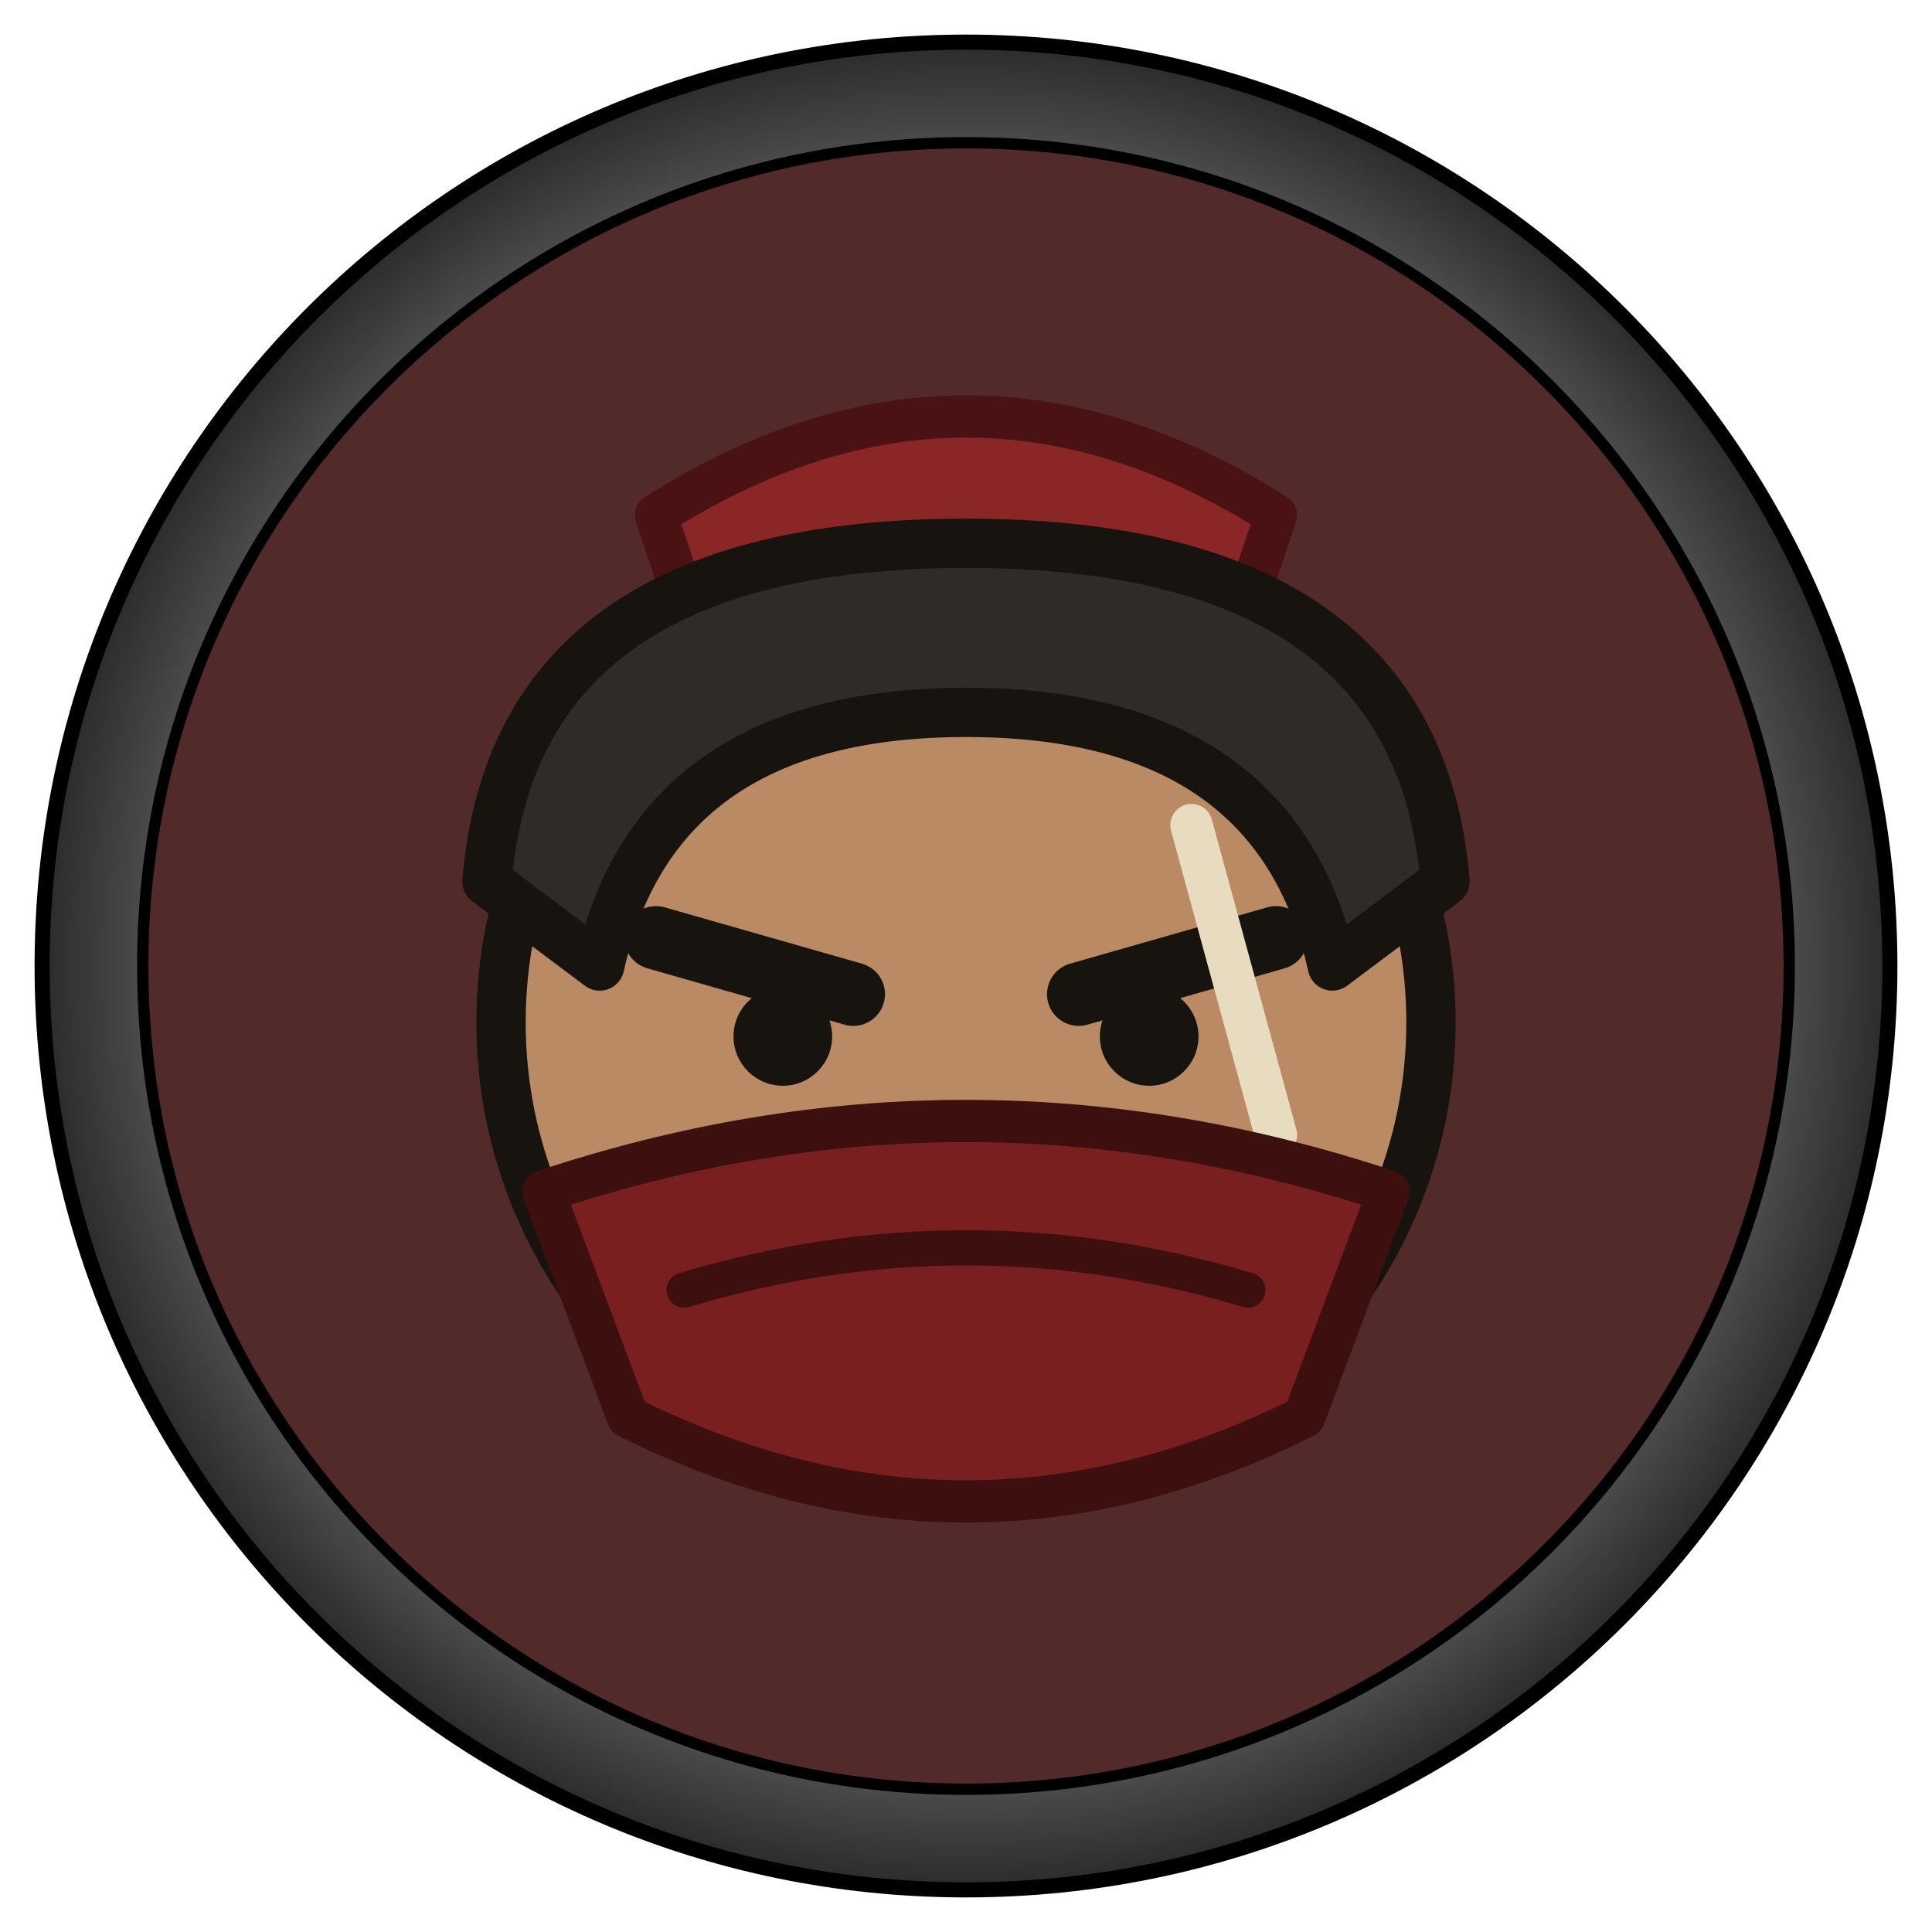
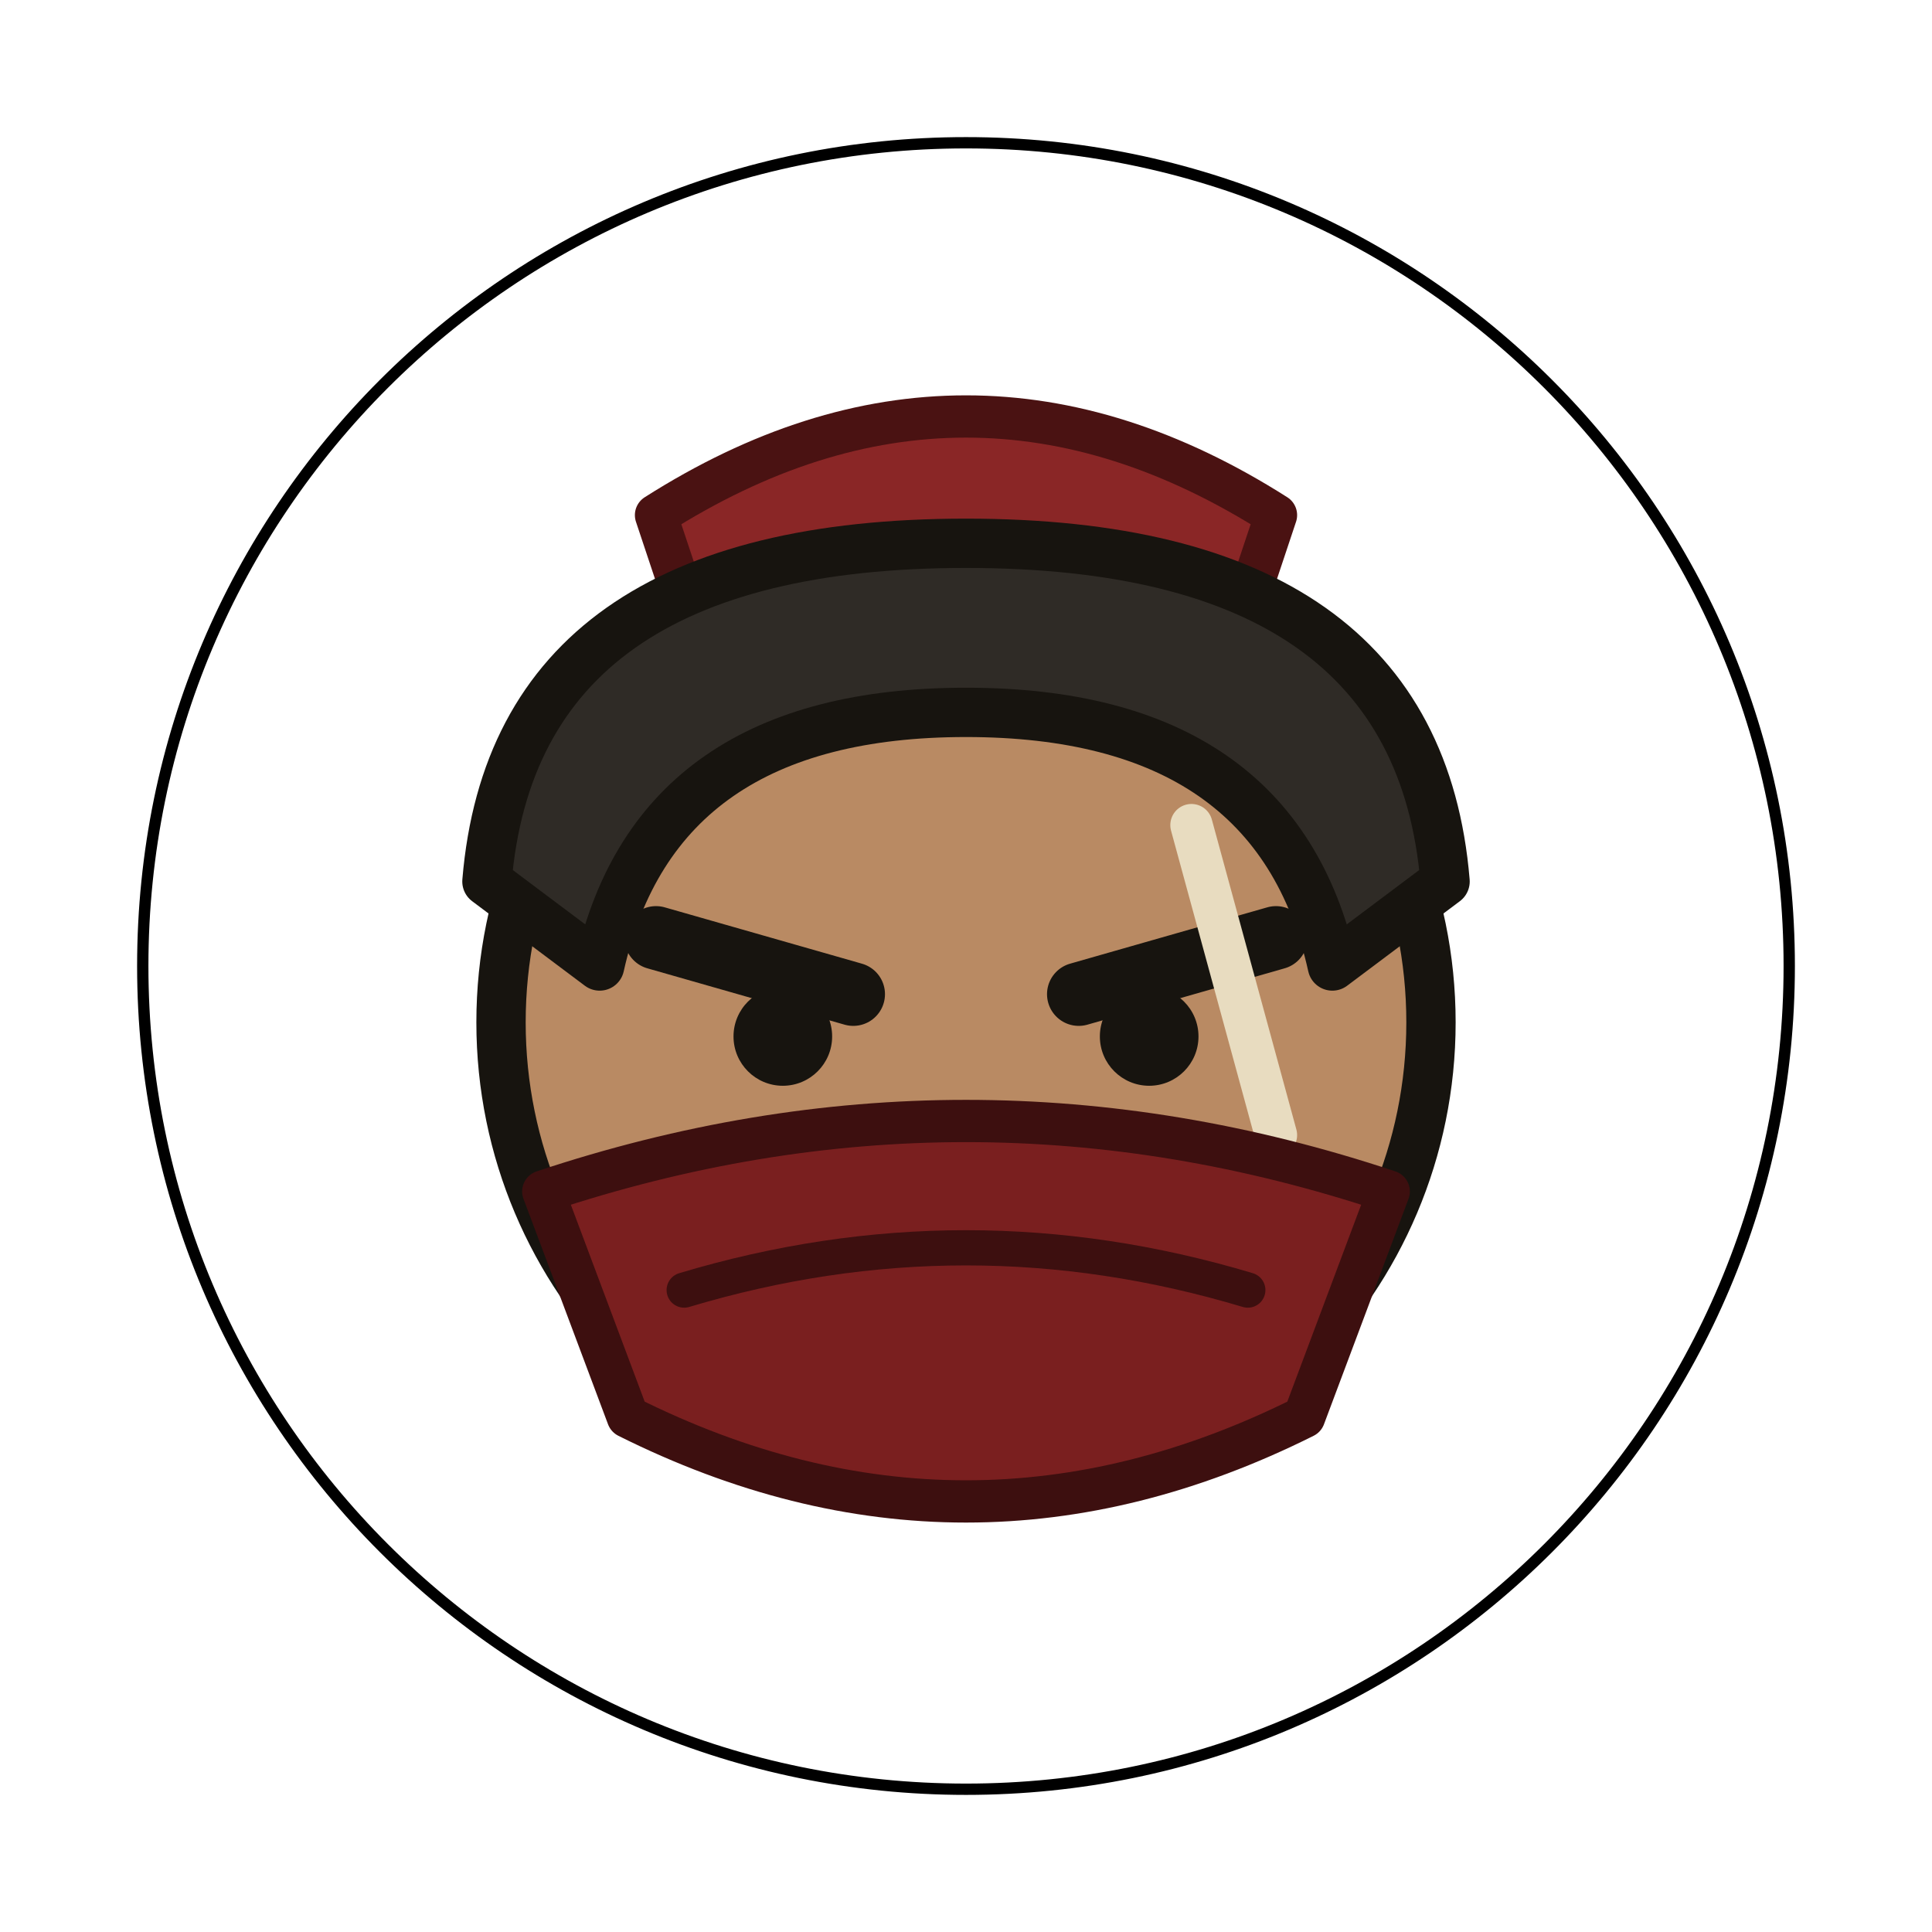
<svg xmlns="http://www.w3.org/2000/svg" width="100%" height="100%" viewBox="0 0 512 512" version="1.1" xml:space="preserve" style="fill-rule:evenodd;clip-rule:evenodd;stroke-linecap:round;stroke-linejoin:round;stroke-miterlimit:1.5;">
  <g transform="matrix(1.164025,0,0,1.164025,-57.51083,-54.01875)">
-     <circle cx="269.333" cy="266.333" r="210.333" style="fill:url(#_Radial1);stroke:black;stroke-width:3.44px;" />
  </g>
  <g transform="matrix(1.037243,0,0,1.037243,-23.36399,-20.25227)">
-     <circle cx="269.333" cy="266.333" r="210.333" style="fill:rgb(82,42,42);" />
    <clipPath id="_clip2">
      <circle cx="269.333" cy="266.333" r="210.333" />
    </clipPath>
    <g clip-path="url(#_clip2)">
      <g transform="matrix(3.6,0,0,3.6,269.3333,266.3333)">
        <g transform="matrix(1,0,0,1,-50,-50)">
          <path d="M 28 18 Q 50 4 72 18 L 68 30 Q 50 20 32 30 Z" fill="#8a2626" stroke="#4a1212" stroke-width="3" stroke-linejoin="round" />
          <circle cx="50" cy="54" r="33" fill="#b98a63" stroke="#17140f" stroke-width="3.5" />
          <path d="M 16 44 Q 18 20 50 20 Q 82 20 84 44 L 76 50 Q 72 32 50 32 Q 28 32 24 50 Z" fill="#2f2b26" stroke="#17140f" stroke-width="3.5" stroke-linejoin="round" />
          <path d="M 28 48 L 42 52 M 72 48 L 58 52" stroke="#17140f" stroke-width="4.5" stroke-linecap="round" />
          <circle cx="37" cy="55" r="3.5" fill="#17140f" />
          <circle cx="63" cy="55" r="3.5" fill="#17140f" />
          <path d="M 66 40 L 72 62" stroke="#e8dcc0" stroke-width="3" stroke-linecap="round" />
          <path d="M 20 66 Q 50 56 80 66 L 74 82 Q 50 94 26 82 Z" fill="#7a1f1f" stroke="#3d0f0f" stroke-width="3" stroke-linejoin="round" />
          <path d="M 30 73 Q 50 67 70 73" fill="none" stroke="#3d0f0f" stroke-width="2.5" />
        </g>
      </g>
    </g>
    <circle cx="269.333" cy="266.333" r="210.333" style="fill:none;stroke:black;stroke-width:2.89px;" />
  </g>
  <defs>
    <radialGradient id="_Radial1" cx="0" cy="0" r="1" gradientUnits="userSpaceOnUse" gradientTransform="matrix(0,210.3333,-210.3333,0,269.3333,266.3333)">
      <stop offset="0" style="stop-color:white;stop-opacity:1" />
      <stop offset="0.48" style="stop-color:rgb(198,198,198);stop-opacity:1" />
      <stop offset="1" style="stop-color:rgb(44,44,44);stop-opacity:1" />
    </radialGradient>
  </defs>
</svg>
